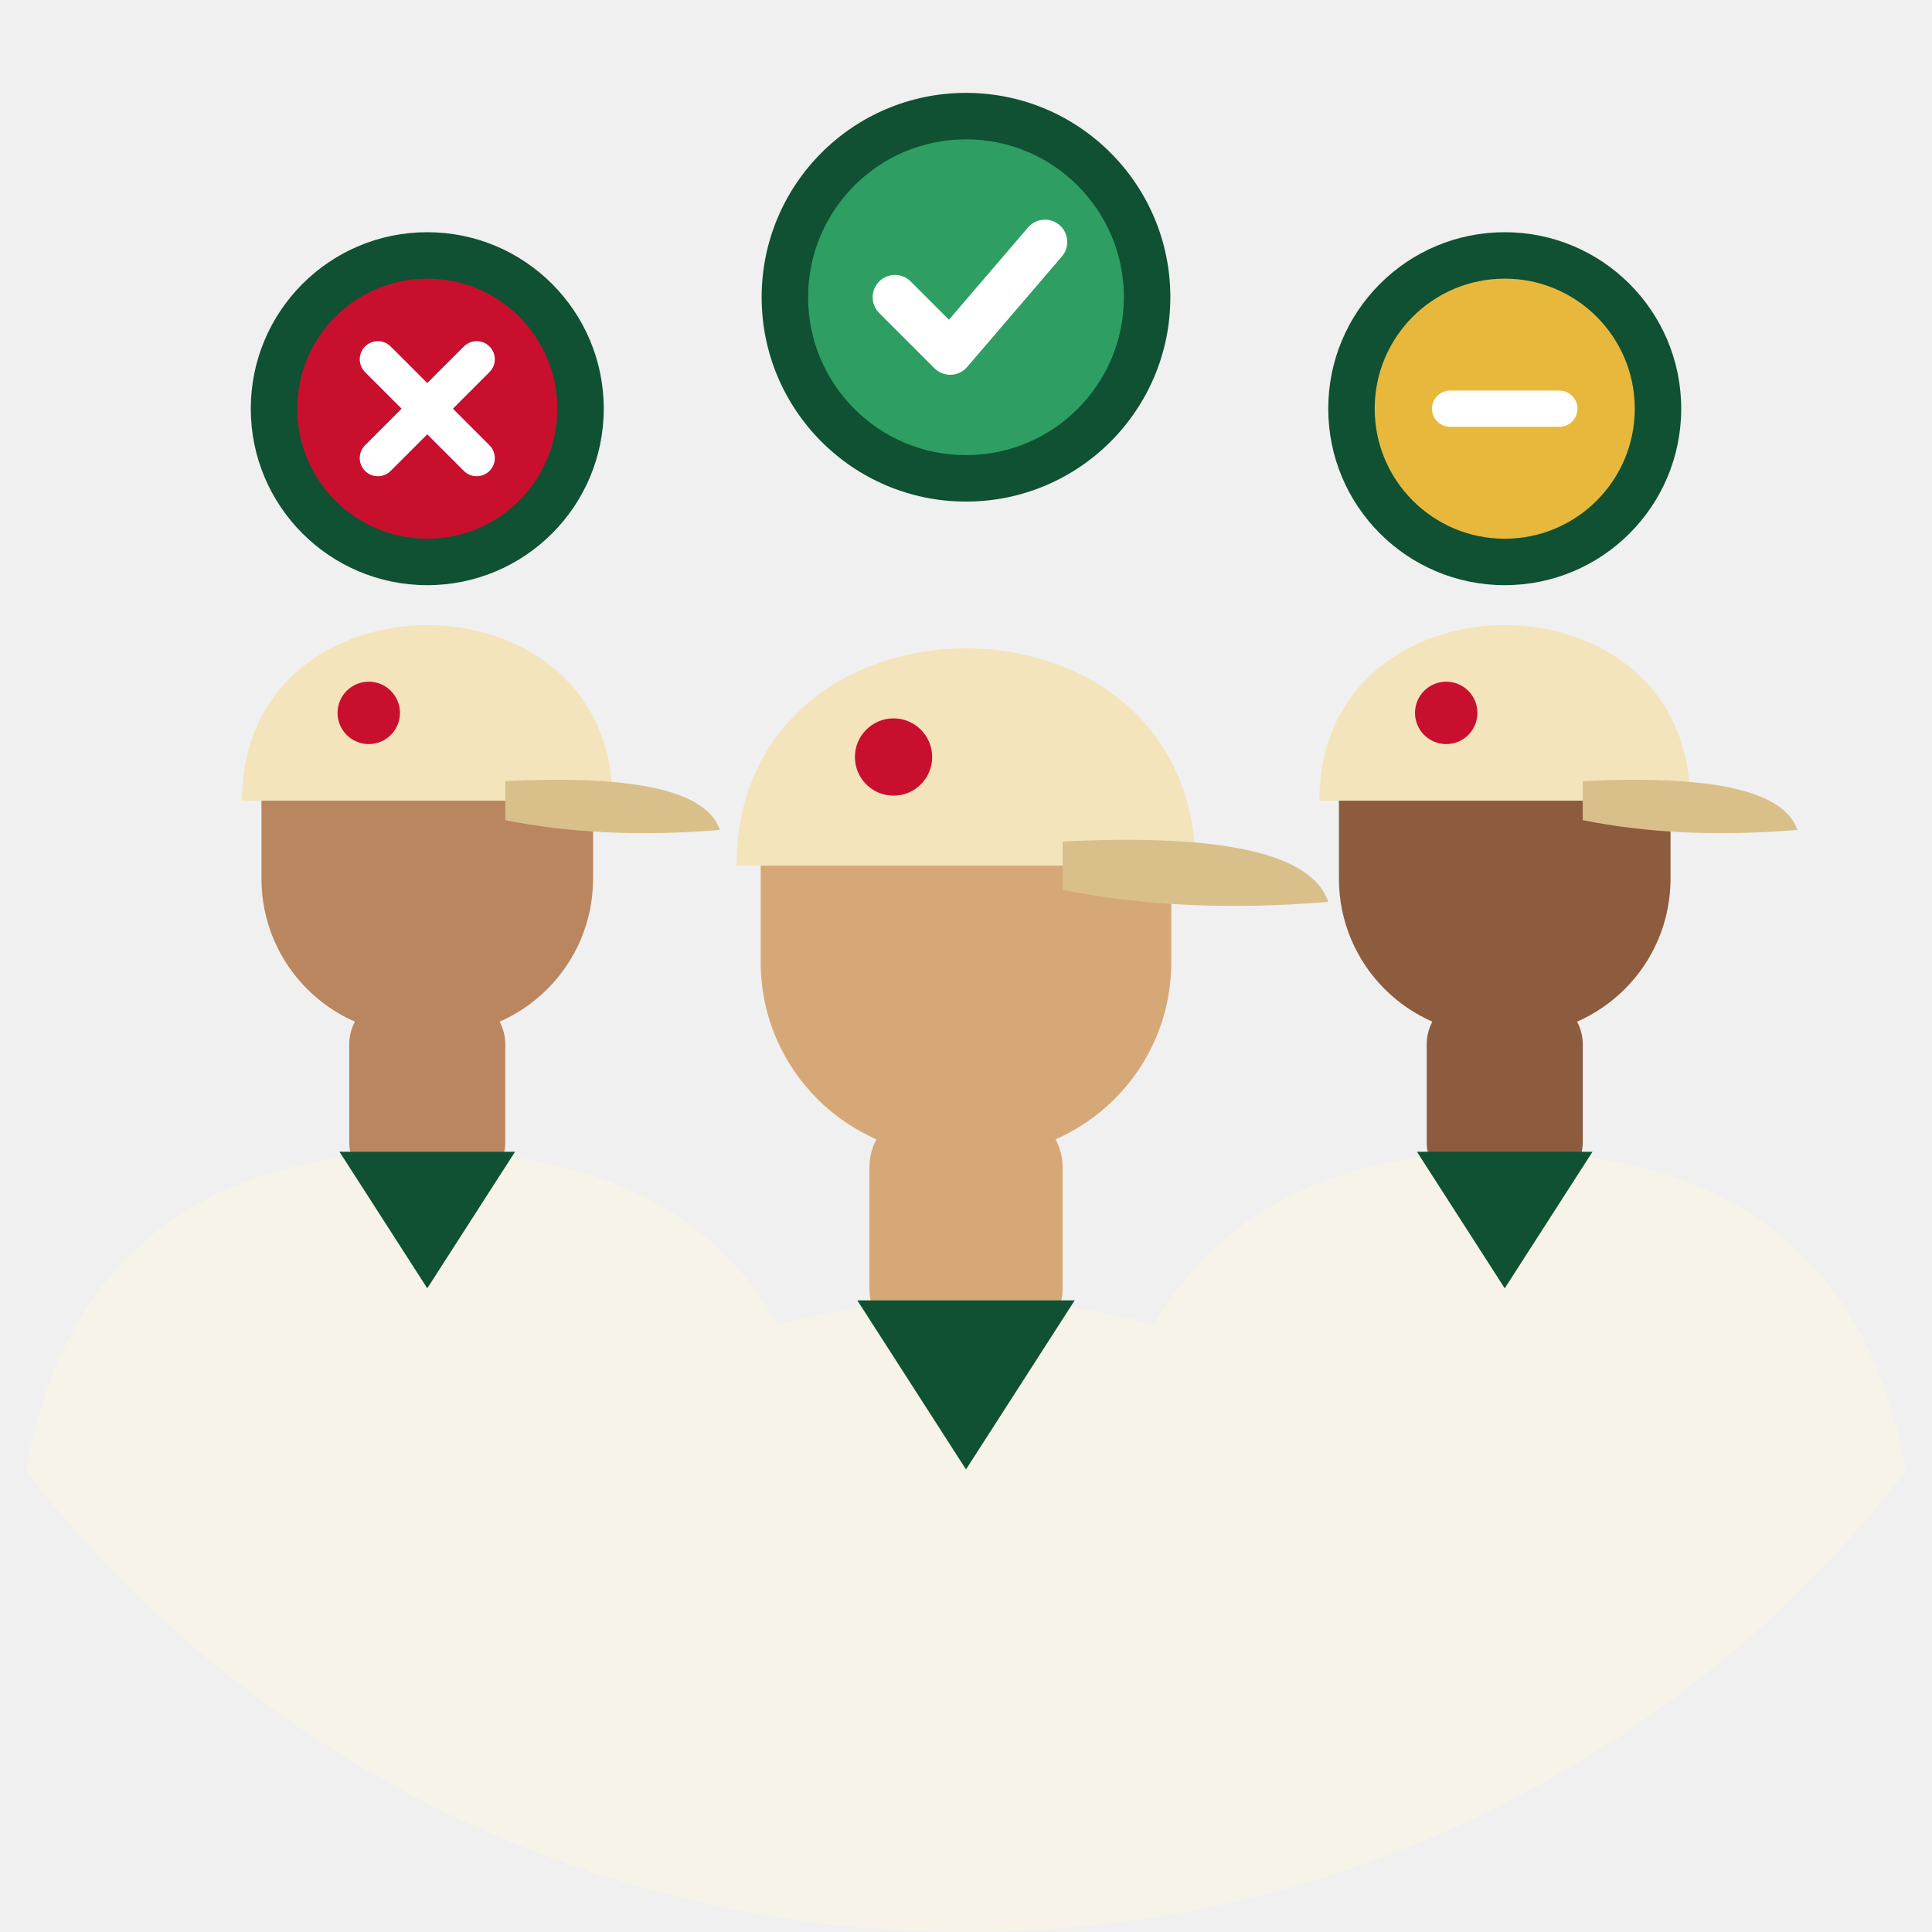
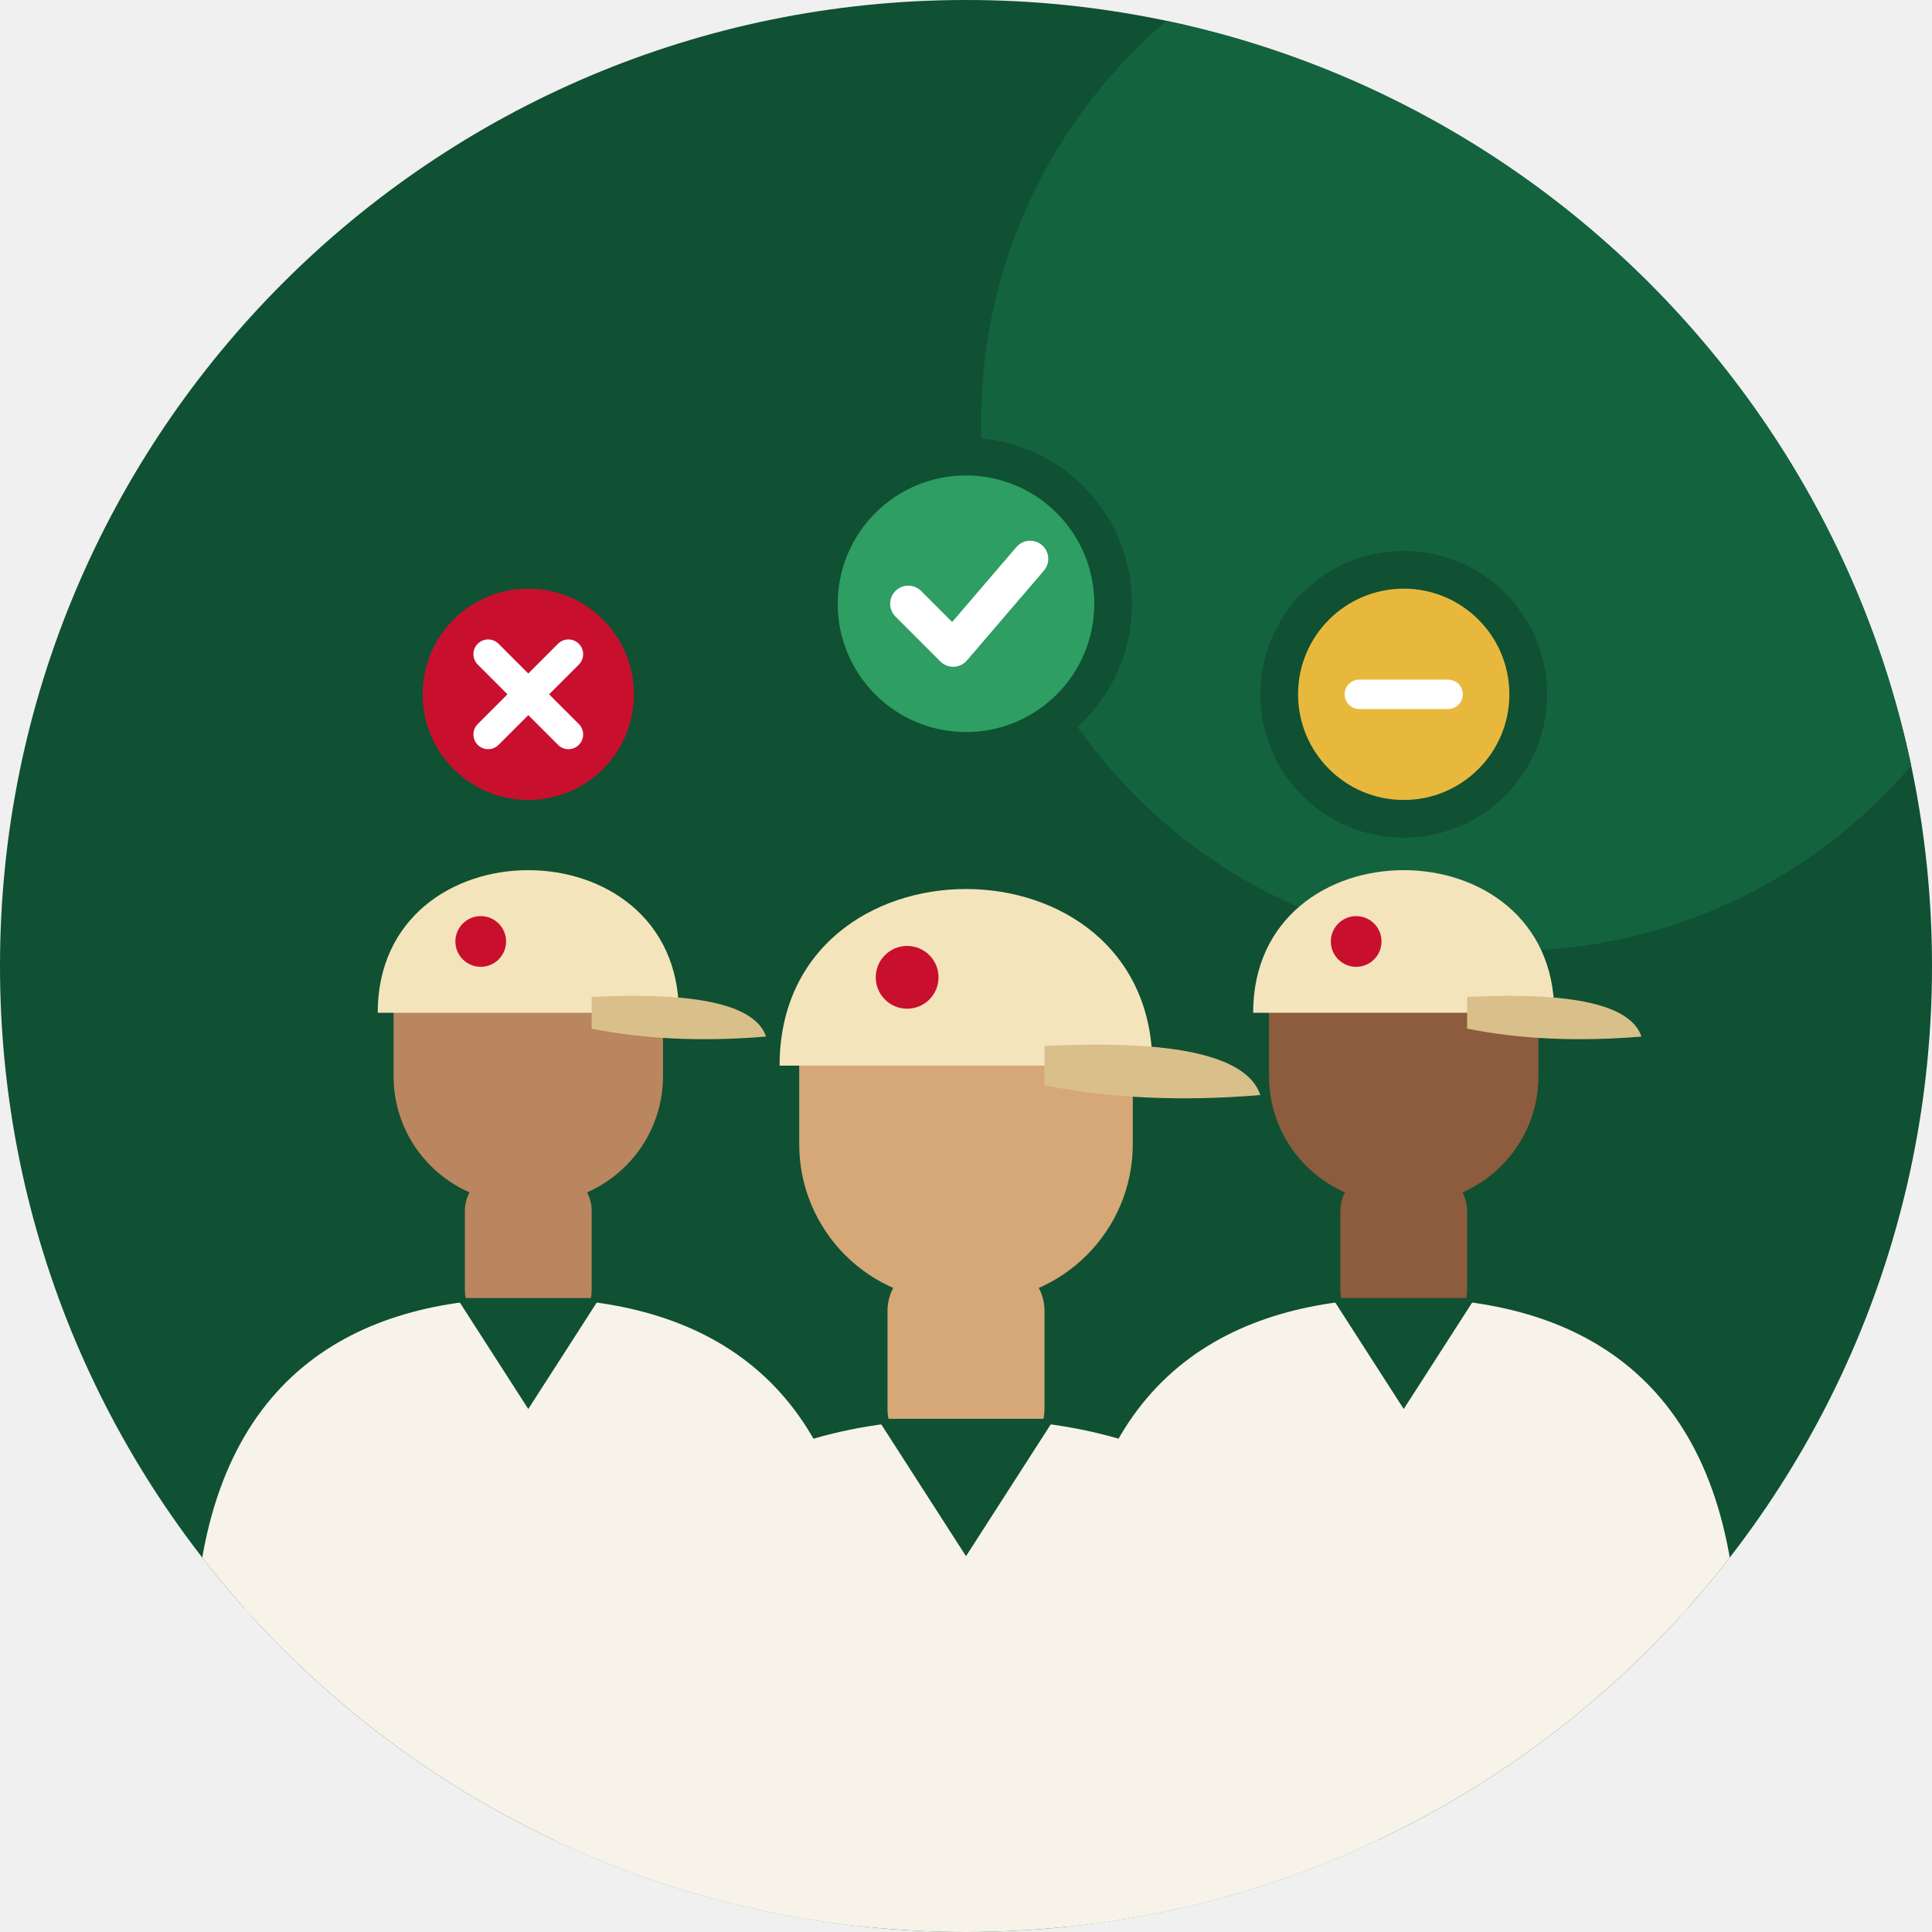
- <svg xmlns="http://www.w3.org/2000/svg" viewBox="24 48 208 208">
+ <svg xmlns="http://www.w3.org/2000/svg" viewBox="0 0 256 256">
  <defs>
    <clipPath id="c">
      <circle cx="128" cy="128" r="128" />
    </clipPath>
  </defs>
  <g clip-path="url(#c)">
+     <rect width="256" height="256" fill="#0F5132" />
+     <circle cx="200" cy="56" r="70" fill="#14633F" />
    <path d="M25.9 214 C28.0 182.5 46.9 172.0 70 172.0 C93.1 172.0 112.0 182.5 114.1 214 Z" fill="#F7F3E8" />
    <rect x="25.9" y="213" width="88.2" height="80" fill="#F7F3E8" />
    <rect x="61.6" y="155.2" width="16.8" height="21.0" rx="5.25" fill="#B98660" />
    <path d="M60.55 172.0 L70 186.7 L79.45 172.0 Z" fill="#0F5132" />
    <rect x="52.15" y="117.4" width="35.7" height="42.0" rx="16.8" fill="#B98660" />
    <path d="M50.05 134.2 C50.05 109.0 89.95 109.0 89.95 134.2 Z" fill="#F4E4BC" />
    <path d="M78.4 132.1 Q99.4 131.05 101.5 137.35 Q88.9 138.4 78.4 136.3 Z" fill="#D9C08A" />
    <circle cx="63.7" cy="124.75" r="3.36" fill="#C8102E" />
    <path d="M141.9 214 C144.0 182.5 162.9 172.0 186 172.0 C209.1 172.0 228.0 182.5 230.1 214 Z" fill="#F7F3E8" />
    <rect x="141.9" y="213" width="88.2" height="80" fill="#F7F3E8" />
    <rect x="177.6" y="155.2" width="16.8" height="21.0" rx="5.25" fill="#8D5B3E" />
    <path d="M176.55 172.0 L186 186.7 L195.45 172.0 Z" fill="#0F5132" />
    <rect x="168.15" y="117.4" width="35.7" height="42.0" rx="16.8" fill="#8D5B3E" />
    <path d="M166.05 134.2 C166.05 109.0 205.95 109.0 205.95 134.2 Z" fill="#F4E4BC" />
    <path d="M194.4 132.1 Q215.4 131.05 217.5 137.35 Q204.9 138.4 194.4 136.3 Z" fill="#D9C08A" />
    <circle cx="179.7" cy="124.75" r="3.36" fill="#C8102E" />
    <path d="M73.4 240 C76.0 201.0 99.4 188.0 128 188.0 C156.6 188.0 180.0 201.0 182.6 240 Z" fill="#F7F3E8" />
    <rect x="73.4" y="239" width="109.2" height="80" fill="#F7F3E8" />
    <rect x="117.6" y="167.2" width="20.8" height="26.0" rx="6.5" fill="#D6A877" />
    <path d="M116.3 188.0 L128 206.2 L139.7 188.0 Z" fill="#0F5132" />
    <rect x="105.9" y="120.4" width="44.2" height="52.0" rx="20.8" fill="#D6A877" />
    <path d="M103.3 141.2 C103.3 110.0 152.7 110.0 152.7 141.2 Z" fill="#F4E4BC" />
    <path d="M138.4 138.6 Q164.4 137.3 167.0 145.1 Q151.4 146.4 138.4 143.8 Z" fill="#D9C08A" />
    <circle cx="120.2" cy="129.5" r="4.16" fill="#C8102E" />
    <circle cx="70" cy="92" r="19" fill="#0F5132" />
    <circle cx="70" cy="92" r="14" fill="#C8102E" />
    <path d="M64.68 86.68 L75.32 97.32 M75.32 86.68 L64.68 97.32" stroke="#FFFFFF" stroke-width="3.9" stroke-linecap="round" />
    <circle cx="186" cy="92" r="19" fill="#0F5132" />
    <circle cx="186" cy="92" r="14" fill="#E8B83D" />
    <path d="M180.12 92 H191.88" stroke="#FFFFFF" stroke-width="3.9" stroke-linecap="round" />
    <circle cx="128" cy="80" r="22" fill="#0F5132" />
    <circle cx="128" cy="80" r="17" fill="#2E9E62" />
    <path d="M120.35 80 L126.3 85.95 L136.5 74.05" fill="none" stroke="#FFFFFF" stroke-width="4.8" stroke-linecap="round" stroke-linejoin="round" />
  </g>
</svg>
